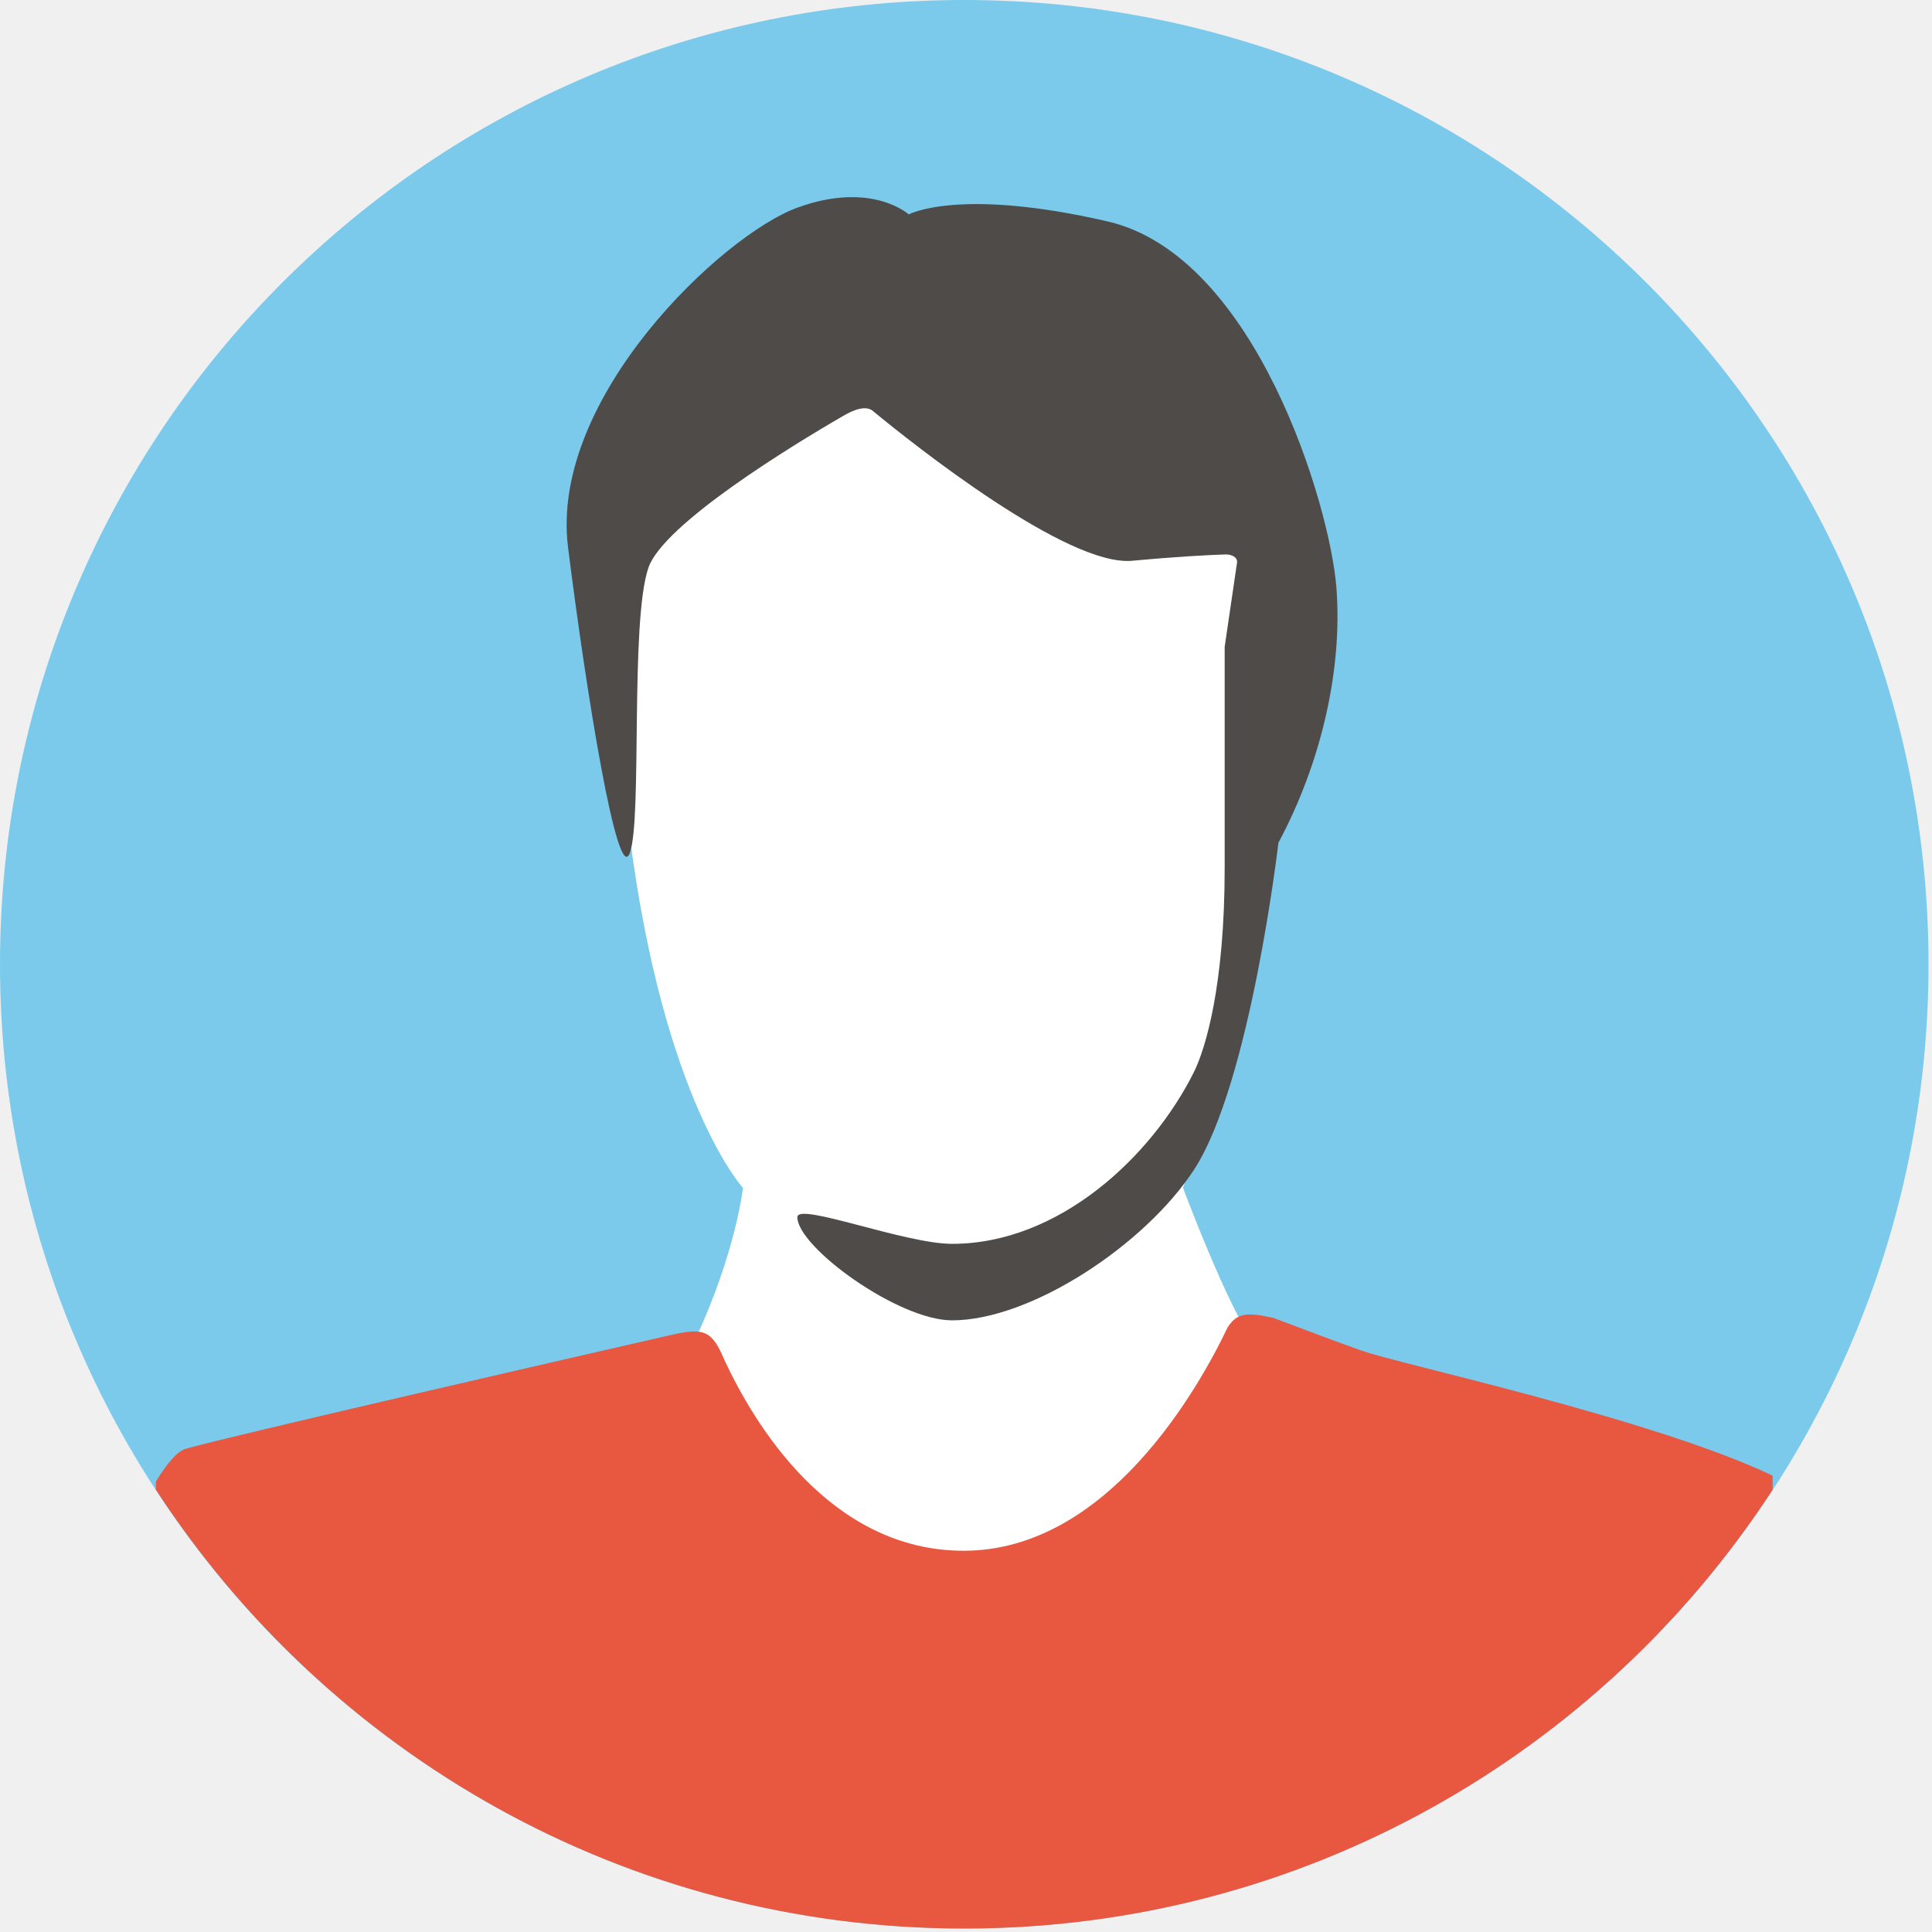
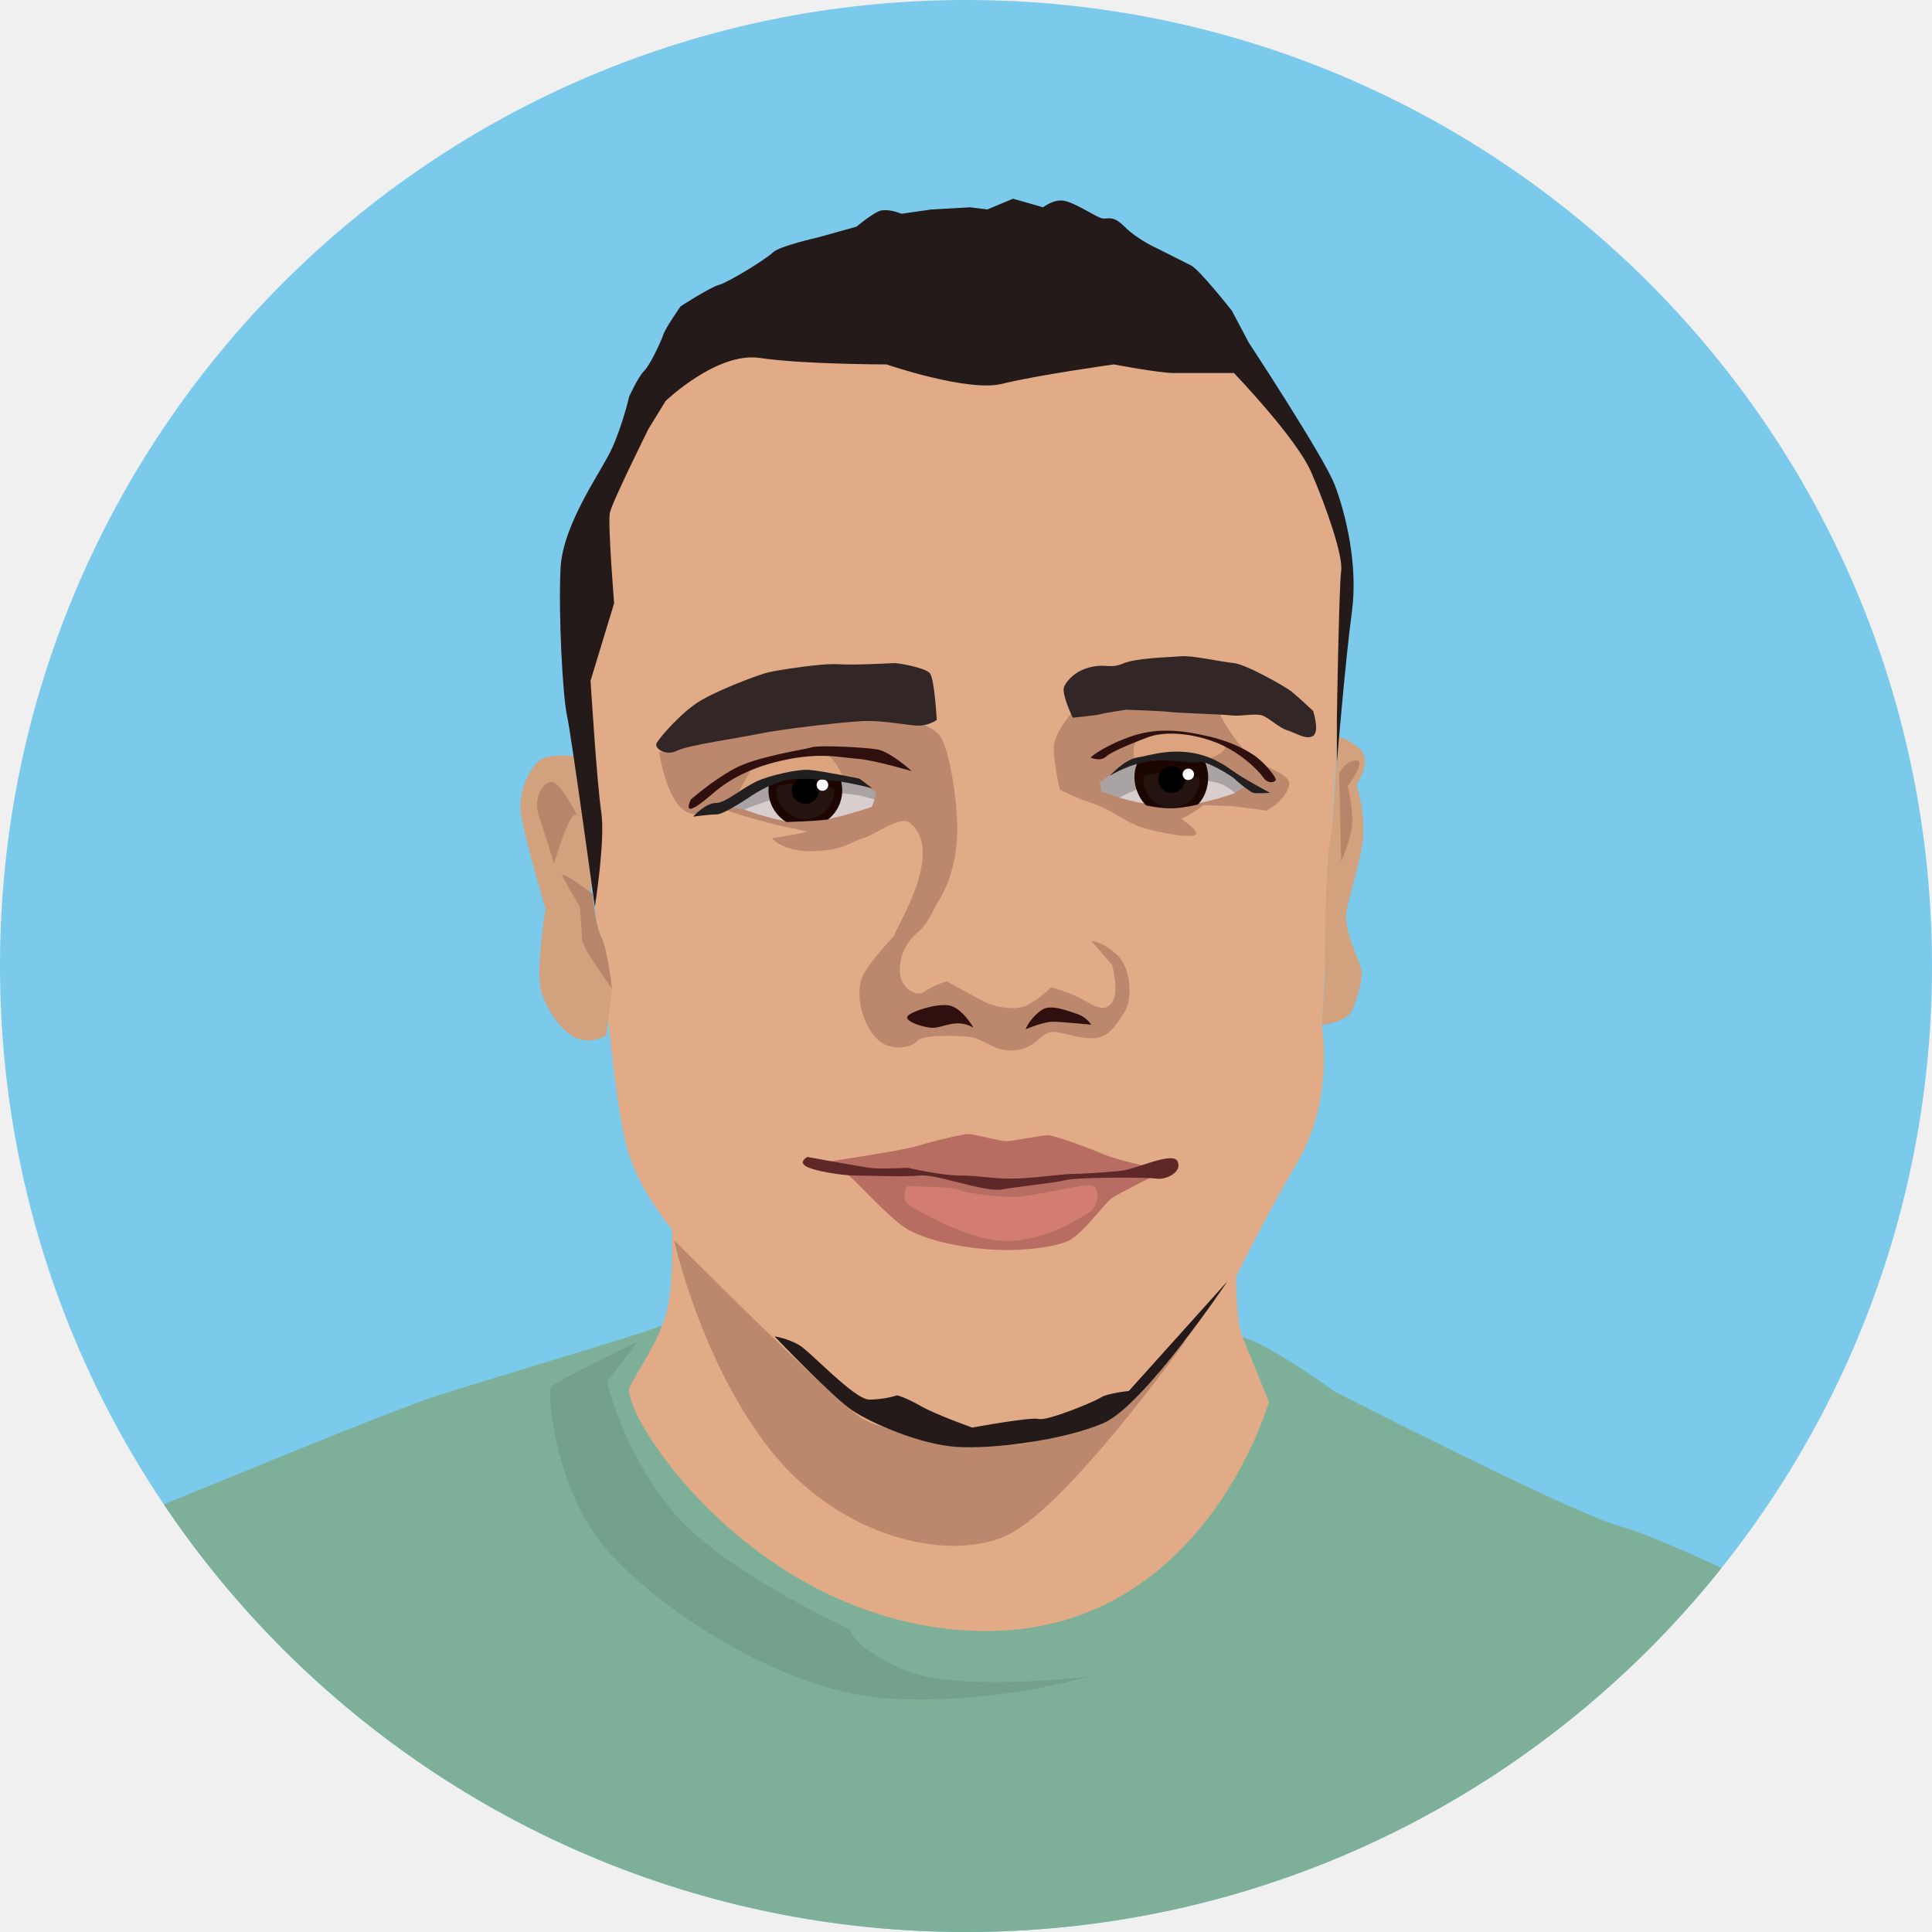
- <svg xmlns="http://www.w3.org/2000/svg" width="120" height="120" viewBox="0 0 120 120">
+ <svg xmlns="http://www.w3.org/2000/svg" xmlns:xlink="http://www.w3.org/1999/xlink" width="120" height="120" viewBox="0 0 120 120">
+   <defs>
+     <path id="kenneth-a" d="M120,60 C120,93.137 93.137,120 60,120 C26.863,120 0,93.137 0,60 C0,26.863 26.863,0 60,0 C93.137,0 120,26.863 120,60" />
+   </defs>
  <g fill="none" fill-rule="evenodd">
-     <path fill="#7BCAEC" d="M119.784,59.892 C119.784,92.968 92.969,119.783 59.892,119.783 C26.815,119.783 0,92.968 0,59.892 C0,26.815 26.815,0 59.892,0 C92.969,0 119.784,26.815 119.784,59.892" />
-     <path fill="#FFF" d="M41.546,85.132 C41.546,85.132 41.56,86.988 43.662,82.128 C45.765,77.268 46.148,73.783 46.148,73.783 C46.148,73.783 41.203,68.411 39.09,51.74 C36.978,35.069 40.227,28.18 40.227,28.18 L55.135,21.629 L80.034,33.626 L75.998,66.308 L73.48,73.783 C73.48,73.783 76.89,82.945 78.462,84.039 C80.034,85.132 81.261,95.206 81.261,95.206 C81.261,95.206 67.639,100.974 59.968,100.974 C52.297,100.974 41.546,85.132 41.546,85.132 Z" />
-     <path fill="#4E4B49" d="M40.275,35.26 C41.202,32.563 49.149,27.696 52.35,25.846 C52.955,25.486 53.79,25.119 54.259,25.561 C56.75,27.616 66.304,35.2 70.317,34.831 C73.107,34.571 75.027,34.474 76.124,34.436 C76.502,34.436 76.879,34.603 76.834,34.948 L76.067,40.171 L76.067,53.901 C76.067,61.226 74.877,65.115 74.169,66.564 C71.55,71.825 65.792,77.257 59.134,77.257 C56.181,77.257 49.525,74.652 49.525,75.6 C49.525,77.452 55.783,82.009 59.134,82.009 C64.034,82.009 71.139,77.306 74.169,72.643 C77.667,67.25 79.405,52.344 79.405,52.344 C82.07,47.368 83.395,41.569 83.007,36.518 C82.629,31.456 77.999,15.853 68.772,13.748 C59.524,11.618 56.444,13.319 56.444,13.319 C56.444,13.319 54.145,11.214 49.525,12.898 C44.895,14.579 34.125,24.704 35.28,33.98 C36.447,43.264 38.367,55.078 39.122,52.969 C39.9,50.856 39.122,38.62 40.275,35.26 Z" />
-     <path fill="#E85740" d="M59.892,119.784 C80.928,119.784 99.418,108.928 110.102,92.525 L110.102,91.66 C102.695,88.103 86.644,84.665 84.562,83.885 C83.132,83.388 80.823,82.504 79.085,81.855 C77.485,81.497 76.834,81.528 76.249,82.448 C74.433,86.258 68.772,96.32 59.857,96.32 C51.525,96.32 46.815,88.383 44.997,84.477 C44.222,82.63 43.73,82.448 41.66,82.922 C34.537,84.547 14.107,89.247 11.545,89.984 C11.008,90.133 10.38,90.892 9.682,92.017 L9.682,92.525 C20.365,108.928 38.855,119.784 59.892,119.784" />
+     <mask id="kenneth-b" fill="#fff">
+       <use xlink:href="#kenneth-a" />
+     </mask>
+     <use fill="#7BCAEC" xlink:href="#kenneth-a" />
+     <g mask="url(#kenneth-b)">
+       <g transform="translate(-4 12)">
+         <path fill="#7DAF99" d="M0,98.426 C0,98.426 1.715,86.362 4.313,85.443 C6.91,84.523 26.895,76.07 31.173,74.69 C35.451,73.31 43.396,71.01 44.924,70.397 C46.452,69.784 79.533,70.64 81.175,71.055 C82.816,71.47 86.91,74.44 86.91,74.44 C86.91,74.44 101.762,82.049 104.665,82.816 C107.568,83.583 117.334,88.391 119.32,89.77 C121.307,91.15 121.93,117.773 121.93,117.773 L2.296,117.773 L0,98.426 Z" />
+         <path fill="#E0AB86" d="M43.12,74.124 C43.862,72.699 44.809,71.456 45.341,69.718 C45.874,67.981 45.741,64.371 45.741,64.371 C45.741,64.371 43.61,61.832 42.944,59.292 C42.278,56.752 41.878,52.207 41.878,52.207 L39.88,35.231 C39.88,35.231 40.546,22.532 40.546,22.131 C40.546,21.73 43.876,11.303 46.807,9.699 C49.737,8.095 64.79,7.426 64.79,7.426 C64.79,7.426 77.844,7.426 80.642,9.833 C83.439,12.239 87.169,18.12 87.436,20.526 C87.702,22.932 87.036,33.76 87.036,33.76 L86.103,51.673 C86.103,51.673 86.902,56.217 84.638,60.094 C82.373,63.971 80.775,67.313 80.775,67.313 C80.775,67.313 80.775,70.12 81.175,71.055 C81.574,71.991 82.815,75.072 82.815,75.072 C82.815,75.072 78.687,89.7 64.7,89.299 C50.713,88.897 42.378,75.549 43.12,74.124" />
+         <path fill="#D2A17E" d="M86.103 51.673C86.103 51.673 87.635 51.456 87.945 50.833 88.255 50.211 88.669 48.757 88.565 48.239 88.462 47.719 87.427 45.747 87.635 44.606 87.842 43.464 88.393 41.931 88.635 40.31 88.876 38.69 88.255 36.718 88.255 36.718 88.255 36.718 89.264 35.313 88.501 34.562 87.738 33.812 87.036 33.76 87.036 33.76 87.036 33.76 86.911 38.793 86.6 40.35 86.29 41.907 86.29 48.654 86.29 48.654L86.103 51.673zM41.665 52.287L42.011 49.4C42.011 49.4 40.616 45.762 40.686 45.06 40.756 44.359 40.616 43.166 40.756 42.956 40.896 42.745 39.777 34.958 39.777 34.958 39.777 34.958 38.446 34.815 37.748 35.097 37.051 35.378 36.142 37.062 36.352 38.536 36.561 40.009 37.882 44.454 37.882 44.454 37.882 44.454 37.26 48.288 37.61 49.551 37.959 50.814 39.078 52.357 40.057 52.567 41.036 52.778 41.665 52.287 41.665 52.287" />
+         <path fill="#BB876D" d="M45.874,65.04 C45.874,65.04 55.998,75.199 57.597,76.135 C59.195,77.071 65.589,78.14 67.987,77.605 C70.385,77.071 72.782,75.734 74.115,74.397 C75.447,73.06 77.711,71.189 77.711,71.189 C77.711,71.189 70.147,81.819 66.417,83.423 C62.687,85.027 56.016,83.422 51.753,77.941 C47.491,72.461 45.874,65.04 45.874,65.04" />
+         <path fill="#B76D61" d="M55.55,60.135 C55.55,60.135 60.036,59.47 60.992,59.175 C61.948,58.88 63.786,58.437 64.154,58.437 C64.522,58.437 66.066,58.88 66.507,58.88 C66.949,58.88 68.64,58.511 69.081,58.511 C69.522,58.511 71.875,59.397 72.537,59.692 C73.199,59.987 75.405,60.503 75.405,60.503 L75.552,61.094 C75.552,61.094 73.493,62.127 73.052,62.422 C72.611,62.717 71.291,64.635 70.336,65.077 C69.38,65.52 67.095,65.743 65.331,65.595 C63.566,65.448 61.727,65.079 60.477,64.415 C59.227,63.75 56.947,61.02 56.506,60.873 C56.065,60.725 55.55,60.135 55.55,60.135" />
+         <path fill="#BB876D" d="M62.685 42.965C62.593 43.244 61.781 45.237 61.133 45.794 60.485 46.351 59.981 46.933 59.888 48.141 59.796 49.349 60.948 49.974 61.411 49.603 61.874 49.231 62.799 48.952 62.799 48.952 62.799 48.952 64.651 49.974 65.207 50.253 65.762 50.532 67.058 50.81 67.799 50.439 68.539 50.067 69.28 49.324 69.28 49.324 69.28 49.324 70.391 49.603 71.224 50.067 72.057 50.532 72.612 50.903 73.075 50.253 73.538 49.603 73.075 47.93 73.075 47.93L71.779 46.444C71.779 46.444 72.427 46.444 73.353 47.28 74.279 48.116 74.371 50.067 73.816 50.903 73.26 51.739 72.798 52.575 71.687 52.482 70.576 52.39 70.669 52.297 69.65 52.111 68.632 51.925 68.539 53.04 67.15 53.226 65.762 53.412 65.207 52.482 64.096 52.39 62.985 52.297 61.226 52.297 60.948 52.668 60.67 53.04 59.467 53.319 58.634 52.668 57.801 52.018 57.06 50.16 57.523 48.766 57.986 47.373 62.685 42.965 62.685 42.965M69.452 34.424C69.452 33.345 71.064 31.727 71.064 31.727L79.533 31.902C79.533 31.902 80.201 33.422 81.352 34.655 82.504 35.887 84.347 35.964 84.039 36.889 83.732 37.813 82.658 38.353 82.658 38.353 82.658 38.353 80.661 38.044 79.894 38.044 79.126 38.044 76.226 37.813 76.763 38.353 77.3 38.892 78.663 39.636 78.203 39.867 77.742 40.098 75.364 39.585 74.596 39.277 73.829 38.969 72.83 38.199 71.832 37.89 70.834 37.582 69.836 37.043 69.836 37.043 69.836 37.043 69.452 35.502 69.452 34.424z" />
+         <path fill="#BB876D" d="M51.941,40.069 C51.941,40.069 52.69,40.952 54.59,40.865 C56.49,40.778 56.727,40.329 57.591,40.069 C58.455,39.809 59.925,38.615 60.528,39.115 C62.85,41.047 59.279,46.107 59.538,46.194 C59.797,46.28 63.216,44.993 63.454,39.868 C63.528,38.272 63.032,34.522 62.341,33.655 C61.65,32.788 58.541,32.095 57.591,32.268 C56.641,32.442 52.632,32.903 51.941,33.164 C51.251,33.424 44.945,34.716 44.945,34.716 C44.945,34.716 45.471,38.518 47.136,38.566 C48.038,38.592 48.949,38.276 48.949,38.276 C48.949,38.276 52.71,39.549 54.203,39.549 C55.212,39.549 51.941,40.069 51.941,40.069 Z" />
+         <path fill="#AAA3A4" d="M73.532 37.54L72.412 37.183 72.311 36.577C72.311 36.577 73.899 35.429 74.855 35.226 75.811 35.024 77.392 34.861 78.498 35.164 79.605 35.467 81.517 36.729 81.517 36.729L80.705 37.252 73.532 37.54zM49.273 38.092C49.273 38.092 49.725 37.032 51.788 36.628 53.85 36.224 56.215 36.527 56.717 36.527 57.221 36.527 58.418 37.184 58.418 37.184L58.326 37.655C58.326 37.655 56.013 39.001 54.203 38.9 52.391 38.799 50.236 38.288 50.236 38.288L49.273 38.092z" />
+         <path fill="#D8CECD" d="M50.235 38.288C50.235 38.288 52.312 37.351 54.143 37.244 55.974 37.137 57.465 37.425 57.465 37.425L58.326 37.655 58.154 38.116C58.154 38.116 55.629 38.98 54.137 39.094 52.645 39.21 50.235 38.288 50.235 38.288M73.532 37.54C73.532 37.54 75.379 36.56 76.573 36.503 77.768 36.447 78.983 36.446 79.615 36.619 80.246 36.791 80.705 37.252 80.705 37.252 80.705 37.252 78.811 38 77.033 38.058 75.253 38.116 73.532 37.54 73.532 37.54" />
+         <path fill="#251310" d="M56.008,36.614 C56.269,37.714 55.592,38.819 54.495,39.081 C53.399,39.342 52.299,38.663 52.037,37.563 C51.776,36.462 52.453,35.358 53.55,35.096 C54.647,34.834 55.747,35.514 56.008,36.614" />
+         <path stroke="#1D0500" stroke-width=".5" d="M56.008,36.614 C56.269,37.714 55.592,38.819 54.495,39.081 C53.399,39.342 52.299,38.663 52.037,37.563 C51.776,36.462 52.453,35.358 53.55,35.096 C54.647,34.834 55.747,35.514 56.008,36.614 Z" />
+         <path fill="#1D0500" d="M56.086,37.078 C56.086,37.078 55.164,36.682 54.102,36.63 C53.122,36.583 51.984,36.864 51.993,36.97 C52.023,35.836 52.963,34.941 54.093,34.971 C55.223,35.001 56.116,35.944 56.086,37.078" />
+         <path fill="#000" d="M54.839,36.893 C54.947,37.346 54.668,37.8 54.217,37.908 C53.766,38.016 53.313,37.736 53.206,37.283 C53.099,36.831 53.377,36.377 53.828,36.269 C54.279,36.161 54.732,36.441 54.839,36.893" />
+         <path fill="#FEFEFE" d="M55.441,36.798 C55.418,36.996 55.239,37.139 55.041,37.116 C54.843,37.093 54.702,36.913 54.725,36.715 C54.747,36.517 54.926,36.374 55.124,36.397 C55.322,36.42 55.464,36.6 55.441,36.798" />
+         <path fill="#251310" d="M78.737,35.797 C78.998,36.897 78.321,38.001 77.225,38.263 C76.128,38.525 75.028,37.846 74.767,36.745 C74.506,35.645 75.183,34.541 76.279,34.279 C77.376,34.017 78.476,34.697 78.737,35.797" />
+         <path stroke="#1D0500" stroke-width=".5" d="M78.737,35.797 C78.998,36.897 78.321,38.001 77.225,38.263 C76.128,38.525 75.028,37.846 74.767,36.745 C74.506,35.645 75.183,34.541 76.279,34.279 C77.376,34.017 78.476,34.697 78.737,35.797 Z" />
+         <path fill="#1D0500" d="M78.815,36.261 C78.815,36.261 77.893,35.864 76.831,35.813 C75.851,35.765 74.714,36.046 74.722,36.153 C74.752,35.019 75.693,34.124 76.822,34.154 C77.953,34.184 78.845,35.127 78.815,36.261" />
+         <path fill="#221F20" d="M77.569,36.076 C77.676,36.528 77.398,36.983 76.946,37.091 C76.496,37.198 76.042,36.919 75.935,36.466 C75.828,36.013 76.107,35.559 76.557,35.451 C77.009,35.344 77.461,35.623 77.569,36.076" />
+         <path fill="#FEFEFE" d="M78.17,35.981 C78.147,36.179 77.968,36.321 77.77,36.299 C77.573,36.275 77.431,36.096 77.454,35.898 C77.477,35.699 77.656,35.557 77.853,35.58 C78.051,35.602 78.193,35.782 78.17,35.981" />
+         <path fill="#251310" d="M78.717,35.955 C78.973,37.034 78.308,38.117 77.233,38.374 C76.158,38.631 75.078,37.964 74.822,36.885 C74.566,35.805 75.23,34.722 76.306,34.466 C77.381,34.209 78.461,34.875 78.717,35.955" />
+         <path stroke="#1D0500" stroke-width=".5" d="M78.717,35.955 C78.973,37.034 78.308,38.117 77.233,38.374 C76.158,38.631 75.078,37.964 74.822,36.885 C74.566,35.805 75.23,34.722 76.306,34.466 C77.381,34.209 78.461,34.875 78.717,35.955 Z" />
+         <path fill="#1D0500" d="M78.828,36.437 C78.828,36.437 77.906,36.04 76.844,35.989 C75.864,35.941 74.726,36.222 74.735,36.329 C74.765,35.195 75.705,34.3 76.835,34.33 C77.966,34.36 78.858,35.303 78.828,36.437" />
+         <path fill="#000" d="M77.57,36.228 C77.676,36.672 77.402,37.118 76.96,37.224 C76.518,37.329 76.073,37.055 75.968,36.611 C75.863,36.167 76.136,35.721 76.579,35.616 C77.021,35.51 77.465,35.784 77.57,36.228" />
+         <path fill="#FEFEFE" d="M78.16,36.135 C78.138,36.33 77.962,36.469 77.769,36.447 C77.575,36.424 77.435,36.248 77.458,36.054 C77.48,35.859 77.656,35.719 77.85,35.742 C78.044,35.764 78.183,35.94 78.16,36.135" />
+         <path fill="#322726" d="M72.322 32.365C72.533 32.294 73.942 32.082 73.942 32.082 73.942 32.082 76.124 32.153 76.687 32.223 77.251 32.294 79.925 32.365 80.489 32.435 81.052 32.506 81.967 32.294 82.39 32.435 82.812 32.577 83.445 33.212 83.938 33.354 84.431 33.495 85.135 33.989 85.558 33.707 85.98 33.424 85.558 32.153 85.558 32.153 85.558 32.153 84.572 31.234 84.22 30.952 83.868 30.669 81.404 29.256 80.63 29.186 79.855 29.115 78.025 28.691 77.321 28.762 76.617 28.832 74.613 28.854 73.768 29.207 72.923 29.56 72.72 29.207 71.765 29.431 70.81 29.654 70.313 30.212 70.102 30.635 69.891 31.059 70.632 32.577 70.632 32.577 70.632 32.577 72.111 32.435 72.322 32.365zM62.184 32.718C62.184 32.718 62.044 30.175 61.762 29.821 61.481 29.468 59.791 29.186 59.579 29.186 59.368 29.186 57.045 29.327 56.059 29.256 55.074 29.186 52.399 29.609 51.765 29.751 51.132 29.892 48.527 30.881 47.4 31.588 46.274 32.294 45.007 33.778 44.796 34.131 44.584 34.484 45.358 34.979 46.063 34.625 46.766 34.272 49.864 33.848 51.202 33.566 52.54 33.283 56.271 32.859 57.538 32.789 58.805 32.718 60.424 33.071 61.058 33.071 61.692 33.071 62.184 32.718 62.184 32.718" />
+         <path fill="#DBA47E" d="M49.636,37.638 C49.636,37.638 51.019,36.487 52.973,36.323 C53.772,36.256 56.447,36.432 56.447,36.432 C56.447,36.432 55.736,34.634 54.818,34.634 C53.901,34.634 50.767,35.562 50.767,35.562 L49.636,37.638 Z" />
+         <path fill="#221F20" d="M47.048,38.723 C47.048,38.723 48.104,38.582 48.527,38.582 C48.949,38.582 50.428,37.592 50.428,37.592 C50.428,37.592 51.976,36.462 53.314,36.392 C54.652,36.321 55.472,36.469 56.09,36.534 C56.709,36.598 58.172,36.957 58.172,36.957 L57.386,36.363 C57.386,36.363 55.115,35.896 54.283,35.82 C53.568,35.755 51.822,36.162 51.07,36.501 C50.035,36.966 49.09,37.875 48.456,37.875 C47.822,37.875 47.048,38.723 47.048,38.723" />
+         <path fill="#2F100E" d="M46.907,37.663 C46.907,37.663 48.175,36.533 49.583,35.756 C50.991,34.978 54.018,34.555 54.44,34.413 C54.863,34.272 57.749,34.413 58.523,34.555 C59.298,34.696 60.636,35.897 60.636,35.897 C60.636,35.897 58.242,35.19 57.186,35.12 C56.13,35.049 54.933,34.696 52.469,35.261 C50.005,35.826 48.738,36.886 48.245,37.31 C47.752,37.734 46.344,38.935 46.907,37.663" />
+         <path fill="#BB876D" d="M55.92 38.833C56.888 38.648 55.495 39.828 54.389 39.689 53.283 39.55 52.555 39.065 52.555 39.065 52.555 39.065 54.952 39.018 55.92 38.833zM74.728 37.917C74.728 37.917 75.757 38.206 76.703 38.206 77.649 38.206 78.966 37.834 78.966 37.834 78.966 37.834 77.443 39.155 76.662 38.908 75.88 38.66 74.728 37.917 74.728 37.917" />
+         <path fill="#DBA47E" d="M74.522,35.274 C74.522,35.274 75.88,34.986 76.744,34.986 C77.608,34.986 79.007,35.151 79.007,35.151 C79.007,35.151 80.52,34.68 79.953,34.201 C79.519,33.834 77.098,33.41 76.456,33.499 C75.956,33.569 75.016,33.604 74.728,33.871 C74.163,34.396 74.522,35.274 74.522,35.274" />
+         <path fill="#221F20" d="M72.937,36.189 C72.937,36.189 74.153,35.402 75.561,35.261 C76.969,35.12 78.025,35.473 78.447,35.332 C78.869,35.19 80.489,36.18 80.7,36.392 C80.911,36.604 81.615,37.169 81.826,37.239 C82.037,37.31 82.882,37.239 82.882,37.239 C82.882,37.239 81.263,36.392 80.489,35.826 C79.714,35.261 78.729,34.767 77.462,34.696 C76.194,34.625 75.49,34.908 74.645,35.049 C73.801,35.19 72.937,36.189 72.937,36.189" />
+         <path fill="#2F100E" d="M71.736 35.047C71.736 35.047 72.455 34.374 74.228 33.749 76.001 33.124 77.678 33.412 79.116 33.749 80.553 34.086 81.607 34.663 82.135 35.095 82.662 35.528 83.189 36.201 83.237 36.394 83.285 36.586 82.757 36.731 82.47 36.298 82.182 35.865 80.985 34.663 79.451 34.086 77.918 33.509 76.288 33.412 75.282 33.797 74.276 34.182 73.078 34.663 72.694 34.999 72.311 35.336 71.736 35.047 71.736 35.047M64.466 51.832C64.466 51.832 63.725 50.532 62.892 50.439 62.059 50.346 60.67 50.81 60.392 51.089 60.115 51.368 61.041 51.739 61.781 51.832 62.522 51.925 63.355 51.182 64.466 51.832M67.706 51.925C67.798 51.646 68.169 51.089 68.724 50.717 69.28 50.346 70.391 50.81 70.946 50.996 71.501 51.182 71.779 51.646 71.779 51.646 71.779 51.646 69.928 51.461 69.372 51.461 68.817 51.461 67.706 51.925 67.706 51.925" />
+         <path fill="#5E2828" d="M54.149,59.86 C54.149,59.86 57.312,60.437 57.983,60.534 C58.654,60.63 60.379,60.534 60.379,60.534 C60.379,60.534 62.487,61.014 63.637,61.014 C64.787,61.014 65.554,61.207 66.8,61.207 C68.046,61.207 69.963,60.918 70.538,60.918 C71.113,60.918 72.647,60.822 73.605,60.726 C74.563,60.63 76.863,59.476 77.151,60.149 C77.438,60.822 76.384,61.303 75.809,61.207 C75.234,61.111 70.921,61.111 70.155,61.303 C69.388,61.495 67.279,61.688 66.225,61.88 C65.171,62.072 62.2,60.918 61.146,61.014 C60.091,61.111 57.983,61.014 57.121,61.014 C56.258,61.014 54.533,60.726 54.054,60.437 C53.574,60.149 54.149,59.86 54.149,59.86" />
+         <path fill="#D37D70" d="M60.33,61.684 C60.33,61.684 63.125,61.684 63.566,61.906 C64.007,62.127 66.066,62.348 66.949,62.348 C67.831,62.348 70.699,61.684 71.581,61.61 C72.464,61.537 72.243,62.939 71.655,63.308 C71.066,63.677 69.154,64.931 66.801,65.079 C64.448,65.226 61.066,63.234 60.477,62.865 C59.889,62.496 60.33,61.684 60.33,61.684" />
+         <path fill="#241A19" d="M53.626,71.537 C54.339,71.949 57.064,74.932 57.996,74.932 C58.929,74.932 59.728,74.664 59.728,74.664 C59.728,74.664 60.261,74.798 61.193,75.333 C62.126,75.867 64.39,76.67 64.39,76.67 C64.39,76.67 67.987,76.001 68.52,76.135 C69.053,76.269 71.983,75.065 72.383,74.798 C72.782,74.531 74.114,74.397 74.114,74.397 L80.242,67.58 C80.242,67.58 75.047,75.333 72.516,76.402 C69.985,77.472 65.722,78.006 63.458,77.872 C61.193,77.739 58.129,76.402 56.93,75.6 C55.732,74.798 52.108,71.005 52.108,71.005 C52.108,71.005 52.913,71.125 53.626,71.537 Z" />
+         <path fill="#B7856A" d="M39.88 38.706C39.88 38.706 38.814 36.567 38.281 36.567 37.748 36.567 37.082 37.503 37.482 38.706 37.882 39.909 38.414 41.647 38.414 41.647 38.414 41.647 39.48 37.904 39.88 38.706M40.812 43.518C40.812 43.518 38.681 41.914 38.947 42.449 39.214 42.983 40.013 44.32 40.013 44.32 40.013 44.32 40.146 45.791 40.146 46.325 40.146 46.86 42.011 49.4 42.011 49.4 42.011 49.4 41.745 46.994 41.345 46.192 40.945 45.39 40.812 43.518 40.812 43.518M87.302 41.513C87.302 41.513 87.835 40.31 87.968 39.375 88.101 38.439 87.702 36.835 87.702 36.835 87.702 36.835 88.901 35.231 88.235 35.231 87.569 35.231 87.177 36.033 87.177 36.033L87.302 41.513z" />
+         <path fill="#241A19" d="M40.945,44.321 C40.945,44.321 41.611,40.177 41.345,38.439 C41.079,36.701 40.679,30.285 40.679,30.285 L42.144,25.473 C42.144,25.473 41.745,20.526 41.878,19.858 C42.011,19.19 44.276,14.645 44.276,14.645 L45.341,12.907 C45.341,12.907 48.538,9.833 51.203,10.233 C53.867,10.634 59.062,10.634 59.062,10.634 C59.062,10.634 64.124,12.373 66.255,11.838 C68.386,11.303 73.182,10.634 73.182,10.634 C73.182,10.634 75.98,11.169 76.912,11.169 L80.642,11.169 C80.642,11.169 84.505,15.18 85.437,17.318 C86.37,19.457 87.435,22.531 87.302,23.467 C87.169,24.403 87.036,32.557 87.036,32.557 L87.036,35.364 C87.036,35.364 87.569,28.948 87.968,26.007 C88.368,23.066 87.569,19.858 86.903,18.12 C86.236,16.383 81.574,9.298 81.574,9.298 L80.509,7.293 C80.509,7.293 78.51,4.753 77.978,4.486 C77.445,4.218 75.846,3.416 75.846,3.416 C75.846,3.416 74.647,2.882 73.848,2.079 C73.049,1.277 72.782,1.678 72.383,1.545 C71.983,1.411 70.784,0.609 70.118,0.475 C69.452,0.342 68.786,0.876 68.786,0.876 L66.921,0.342 L65.323,1.01 L64.257,0.876 L61.859,1.01 L59.994,1.277 C59.994,1.277 59.062,0.876 58.529,1.144 C57.996,1.411 57.197,2.079 57.197,2.079 L54.799,2.748 C54.799,2.748 52.402,3.283 52.002,3.683 C51.602,4.084 49.205,5.555 48.672,5.689 C48.139,5.822 46.274,7.025 46.274,7.025 C46.274,7.025 45.341,8.362 45.208,8.763 C45.075,9.164 44.409,10.634 44.009,11.036 C43.61,11.437 43.077,12.64 43.077,12.64 C43.077,12.64 42.677,14.377 42.011,15.848 C41.345,17.318 38.947,20.526 38.814,23.334 C38.681,26.141 38.947,31.221 39.214,32.424 C39.48,33.627 40.945,44.321 40.945,44.321" />
+         <path fill="#73A18E" d="M43.6,71.342 C43.6,71.342 38.447,73.814 38.223,74.152 C37.999,74.489 38.447,80.559 41.695,84.268 C44.944,87.978 52.561,93.036 59.058,93.485 C65.554,93.935 71.603,92.137 71.603,92.137 C71.603,92.137 63.314,93.148 60.066,91.687 C56.817,90.226 56.817,89.214 56.817,89.214 C56.817,89.214 48.64,85.505 45.616,81.683 C42.591,77.861 41.695,73.814 41.695,73.814 L43.6,71.342 Z" />
+       </g>
+     </g>
  </g>
</svg>
